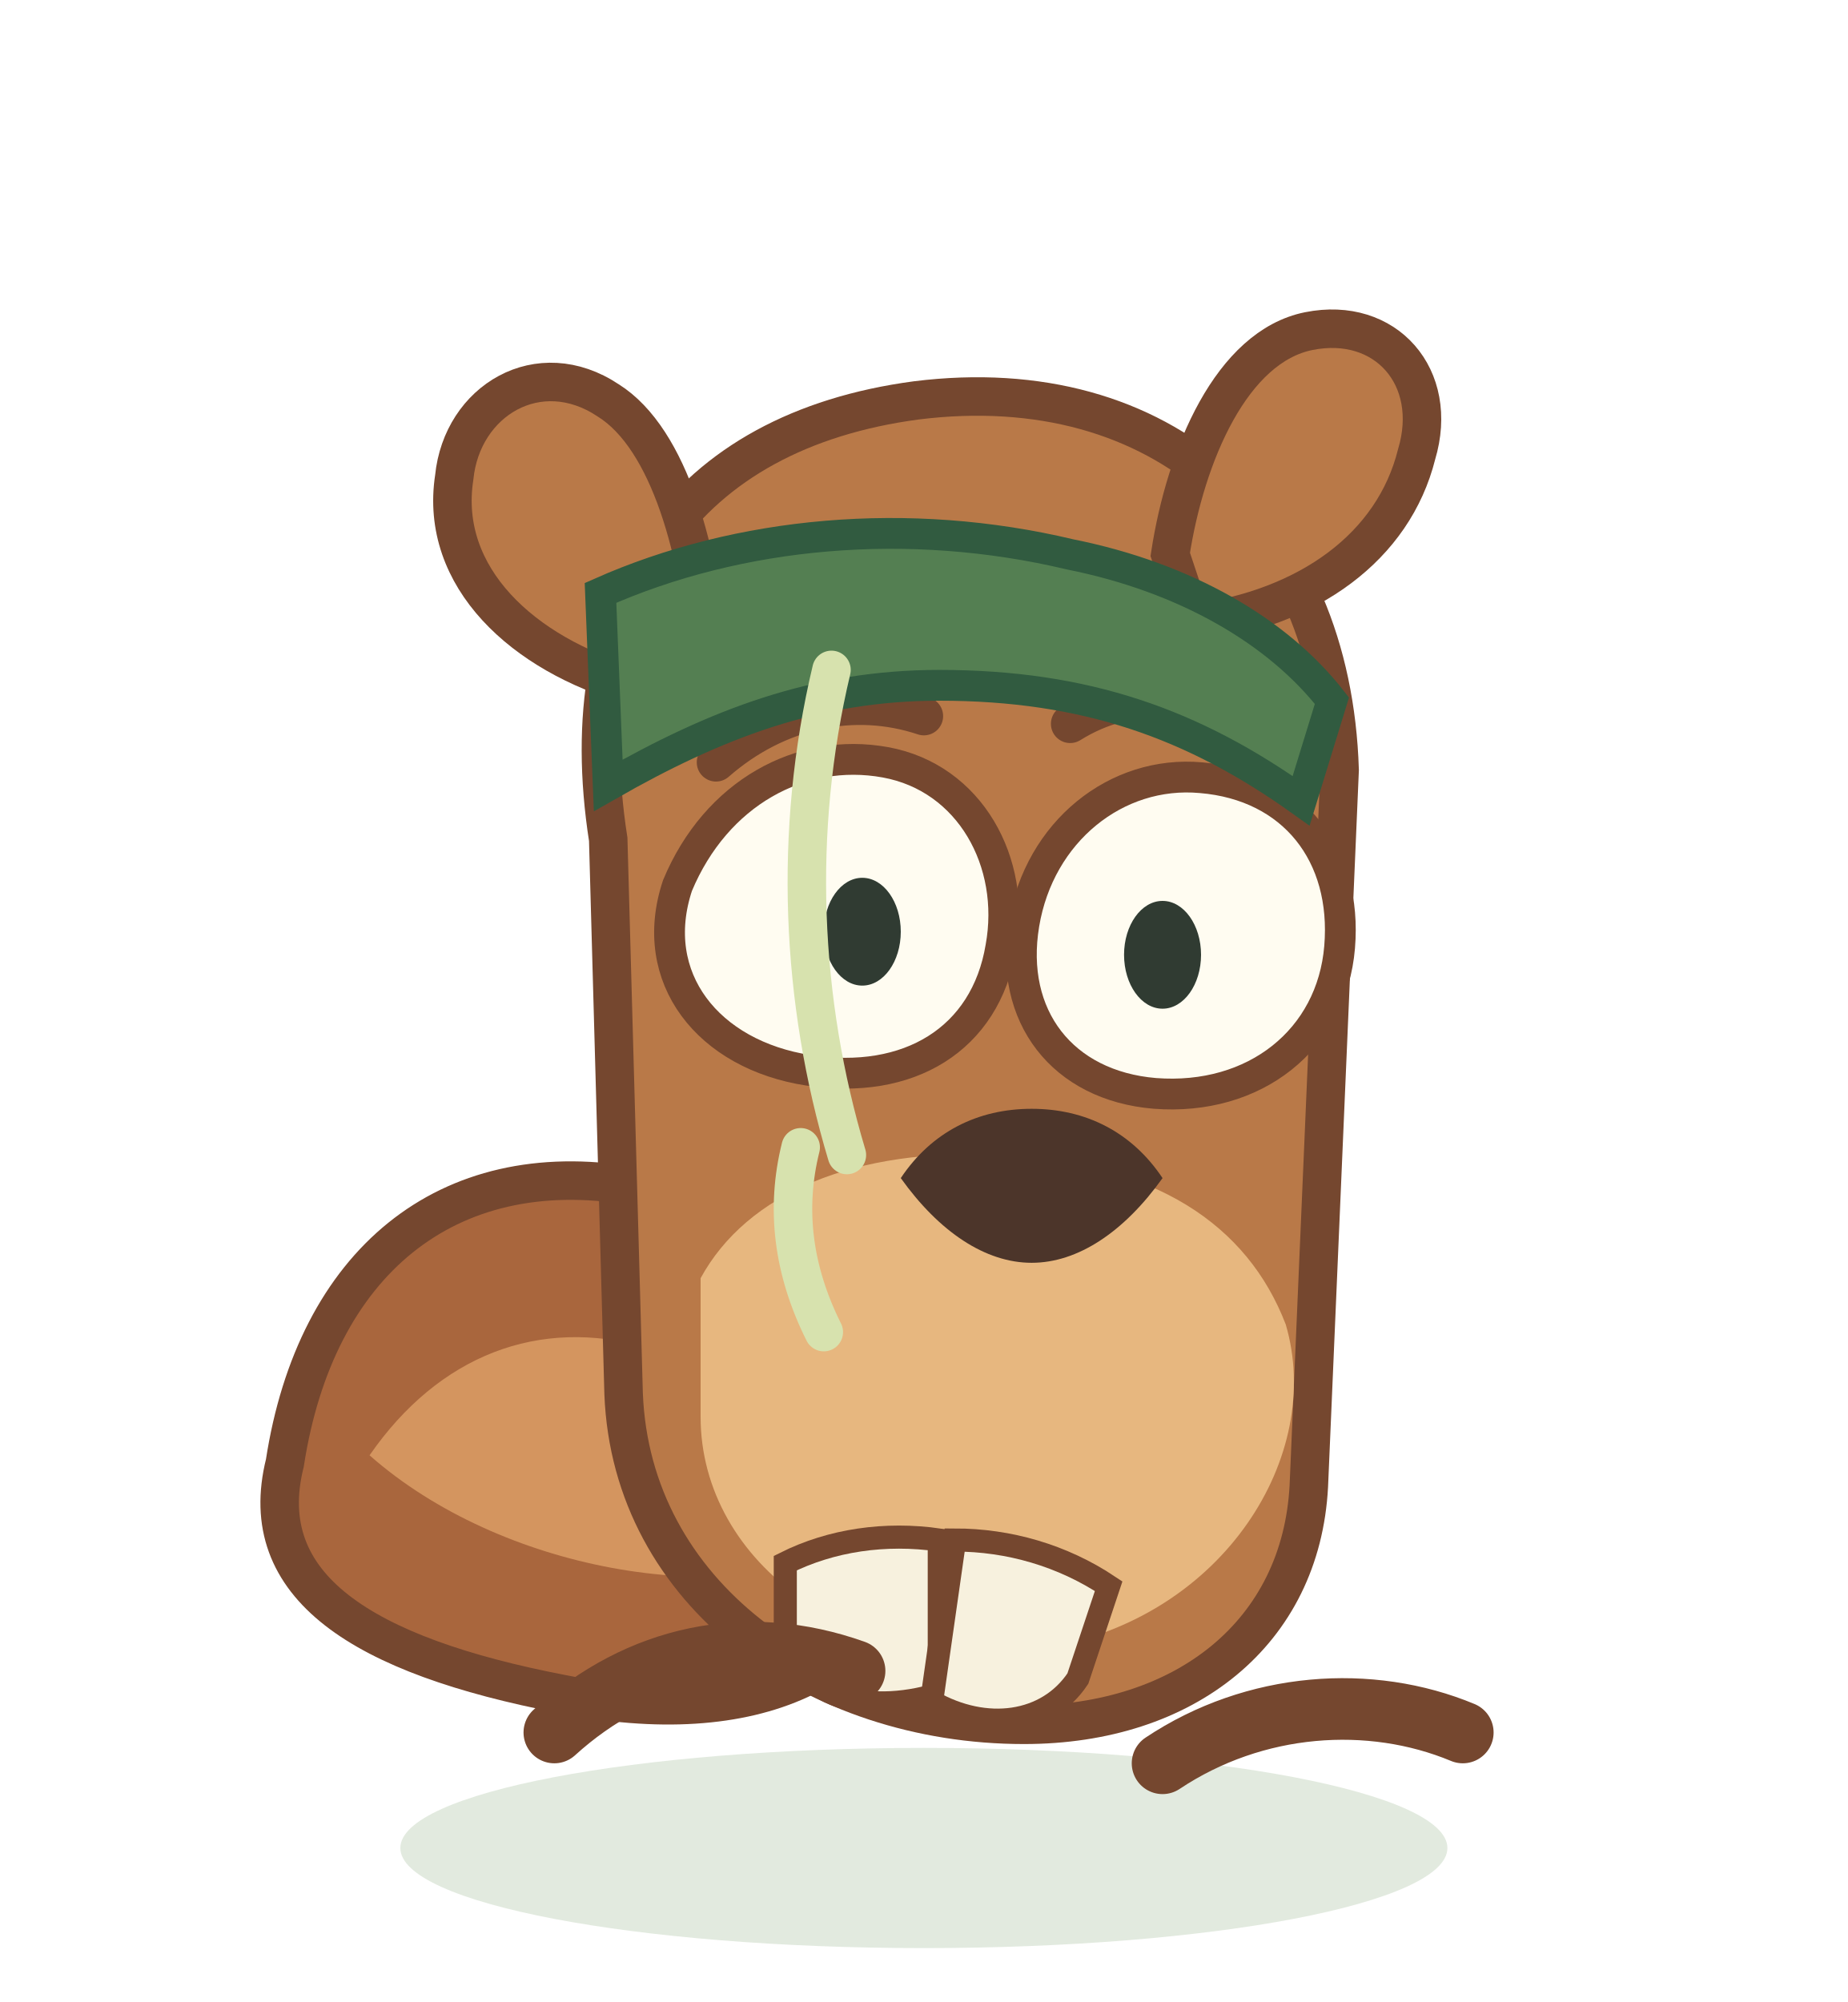
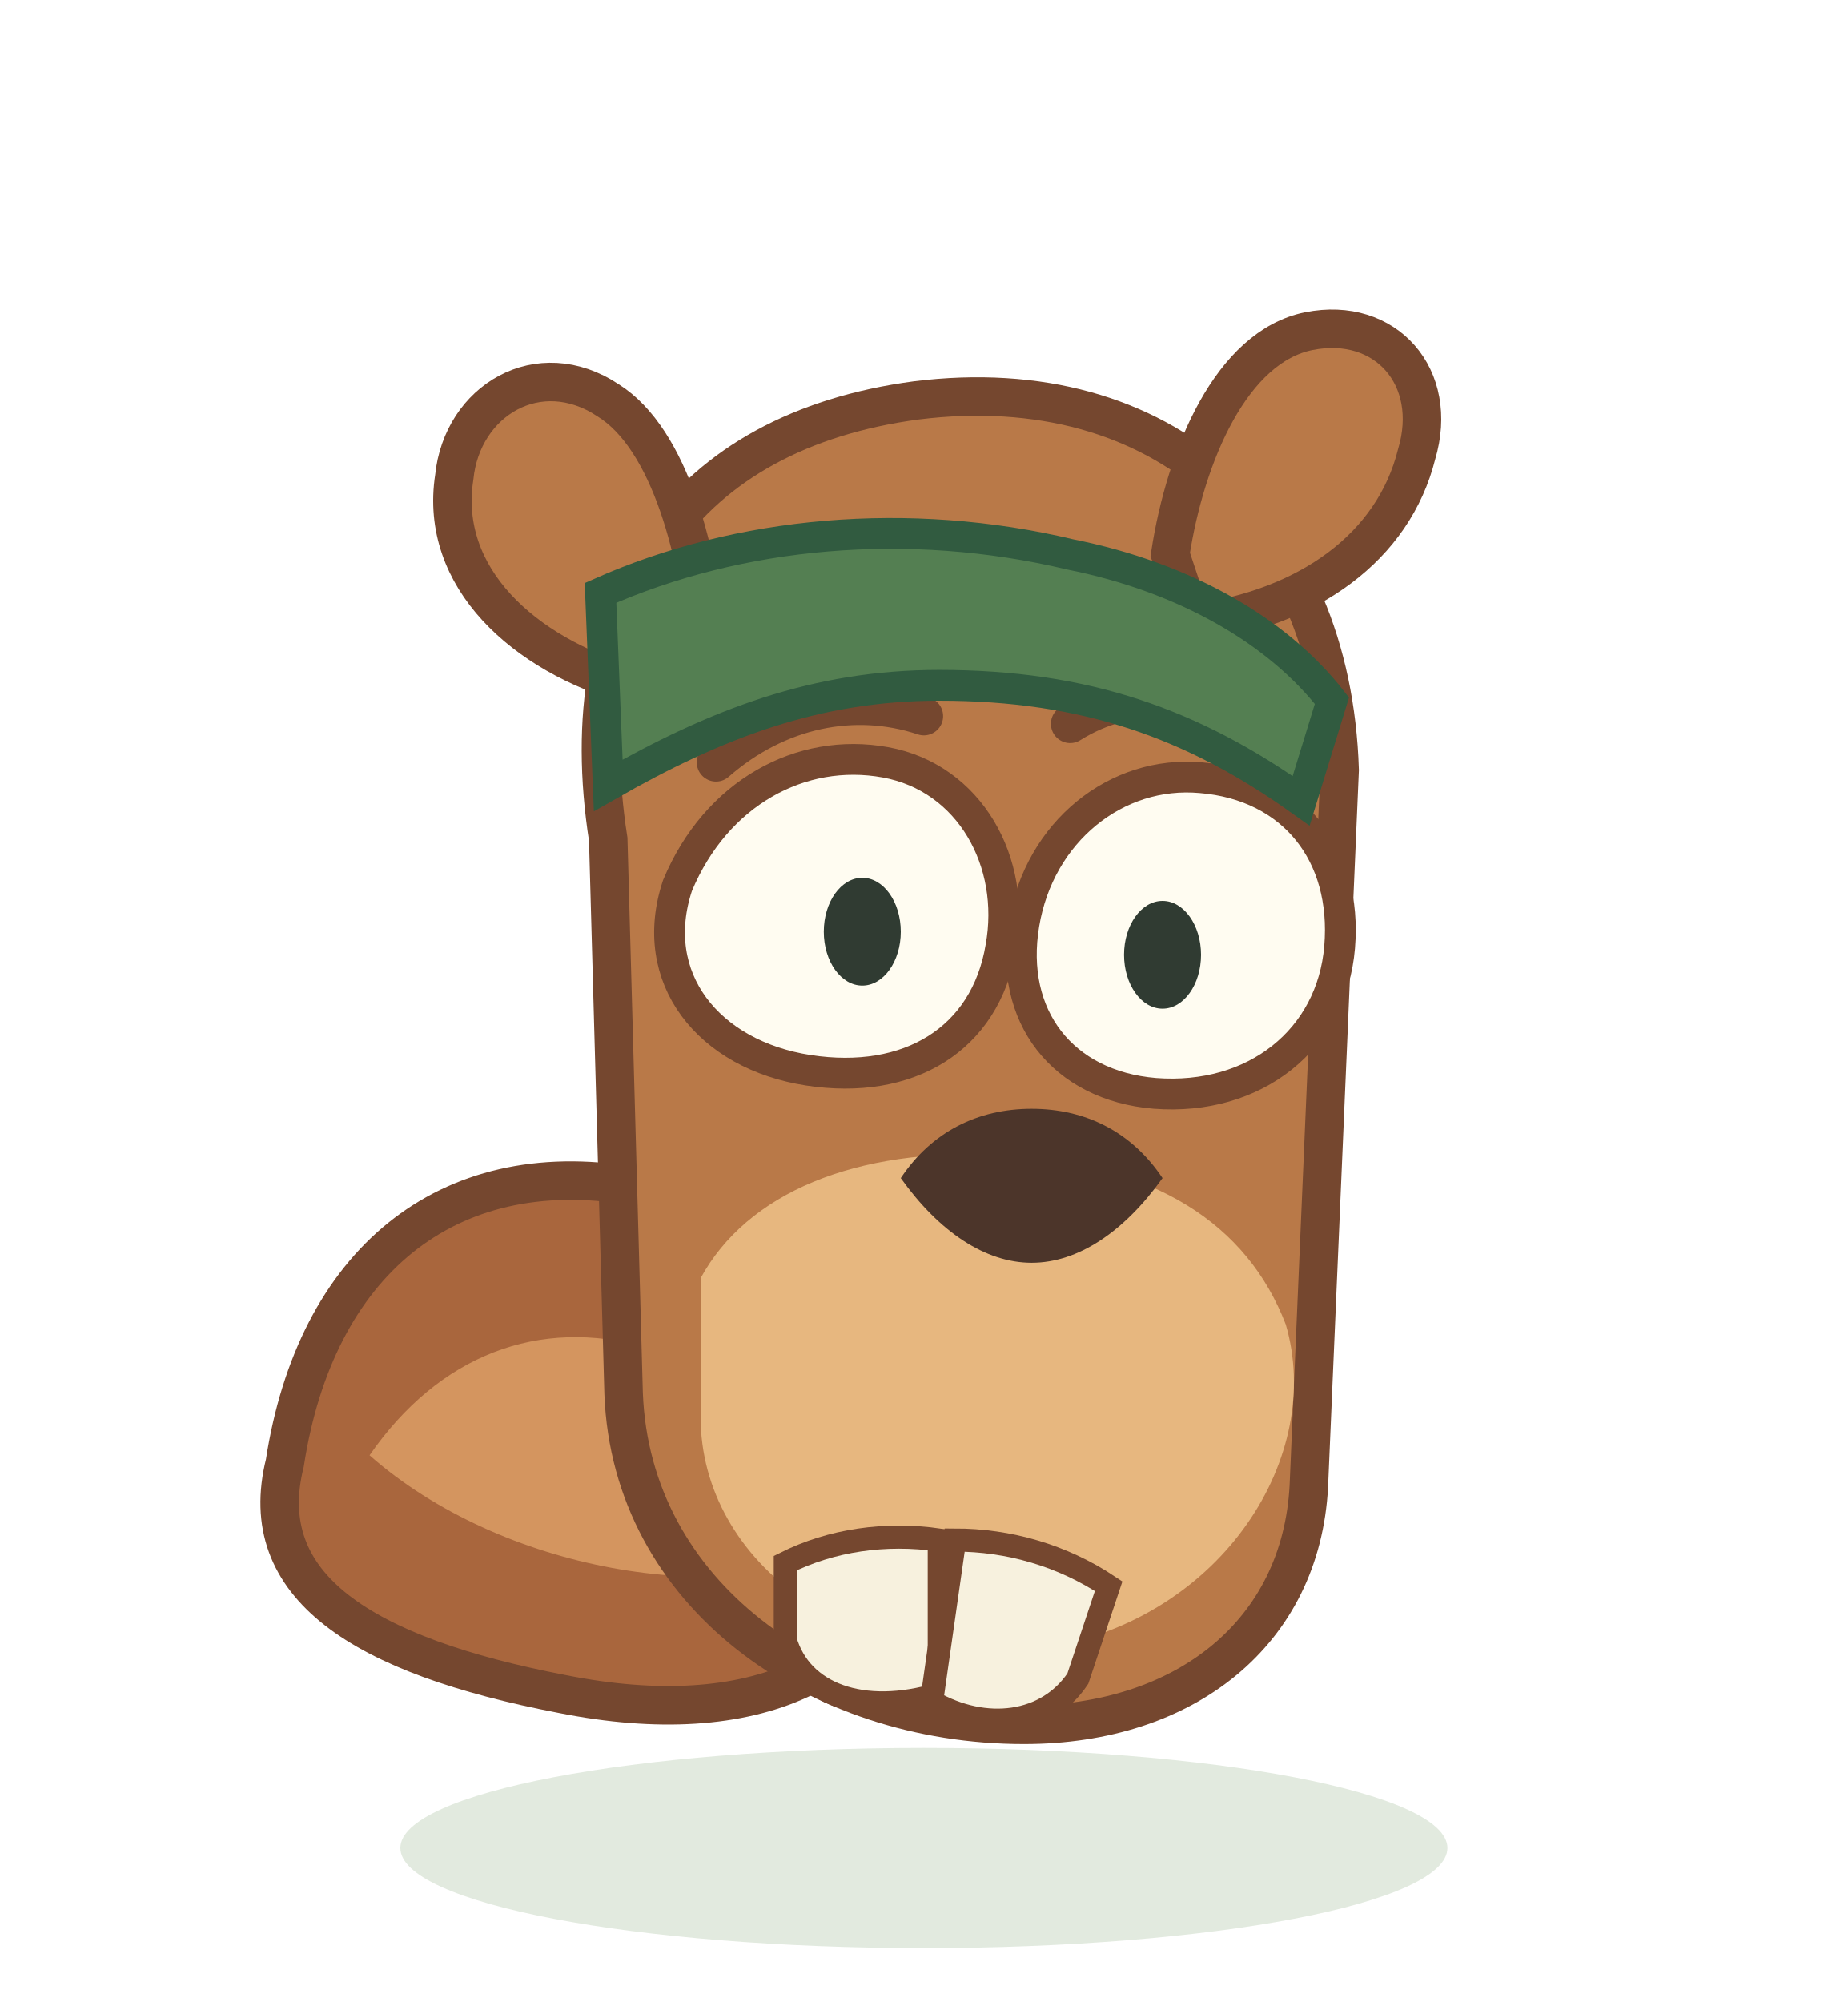
<svg xmlns="http://www.w3.org/2000/svg" viewBox="0 0 240 260" fill="none">
  <ellipse cx="120" cy="240" rx="68" ry="13" fill="#8FAE83" opacity=".26" />
  <path d="M37 190c4-26 21-40 45-36 24 4 41 24 37 45-4 18-21 26-46 21-26-5-40-14-36-30Z" fill="#A9663D" stroke="#75472F" stroke-width="5" />
  <path d="M48 189c9-13 22-18 36-14 16 4 25 14 27 26-17 8-46 3-63-12Z" fill="#D4955F" />
  <path d="M79 109c-5-32 10-53 40-57 32-4 54 16 55 48l-4 93c-1 19-16 31-37 31-27 0-51-17-52-43l-2-72Z" fill="#B97948" stroke="#75472F" stroke-width="5" />
  <path d="M91 166c6-11 20-17 39-16 20 1 32 9 37 22 5 17-8 38-31 42-25 4-45-11-45-30v-18Z" fill="#E7B77F" />
  <path d="M102 203c6-3 13-4 20-3v20c-10 3-18 0-20-7v-10Z" fill="#F7F1DE" stroke="#75472F" stroke-width="3" />
  <path d="M124 200c7 0 14 2 20 6l-4 12c-4 6-12 7-19 3l3-21Z" fill="#F7F1DE" stroke="#75472F" stroke-width="3" />
  <path d="M82 89c-14-4-25-14-23-27 1-10 11-16 20-10 8 5 12 20 13 34l-10 3Z" fill="#B97948" stroke="#75472F" stroke-width="5" />
  <path d="M152 72c2-13 8-27 18-29 10-2 17 6 14 16-3 12-14 20-29 22l-3-9Z" fill="#B97948" stroke="#75472F" stroke-width="5" />
  <path d="M88 115c5-12 16-18 27-16 11 2 17 13 15 24-2 12-12 18-25 16-13-2-21-12-17-24Z" fill="#FFFCF1" stroke="#75472F" stroke-width="4" />
  <path d="M133 120c2-12 12-20 23-19 12 1 19 10 18 22-1 12-11 20-24 19-12-1-19-10-17-22Z" fill="#FFFCF1" stroke="#75472F" stroke-width="4" />
  <ellipse cx="112" cy="121" rx="5" ry="7" fill="#303B32" />
  <ellipse cx="151" cy="124" rx="5" ry="7" fill="#303B32" />
  <path d="M117 153c4-6 10-9 17-9s13 3 17 9c-5 7-11 11-17 11s-12-4-17-11Z" fill="#4C352A" />
  <path d="M93 99c8-7 18-9 27-6M139 94c8-5 17-4 23 1" stroke="#75472F" stroke-width="5" stroke-linecap="round" />
  <path d="M78 77c18-8 40-10 61-5 15 3 27 10 34 19l-4 13c-14-10-28-15-47-15-16 0-29 5-43 13l-1-25Z" fill="#547F52" stroke="#315B40" stroke-width="4" />
-   <path d="M108 87c-5 21-4 43 2 63" stroke="#D7E2AE" stroke-width="5" stroke-linecap="round" />
-   <path d="M104 149c-2 8-1 16 3 24" stroke="#D7E2AE" stroke-width="5" stroke-linecap="round" />
-   <path d="M72 225c11-10 25-13 39-8M151 229c12-8 27-9 39-4" stroke="#75472F" stroke-width="8" stroke-linecap="round" />
</svg>
